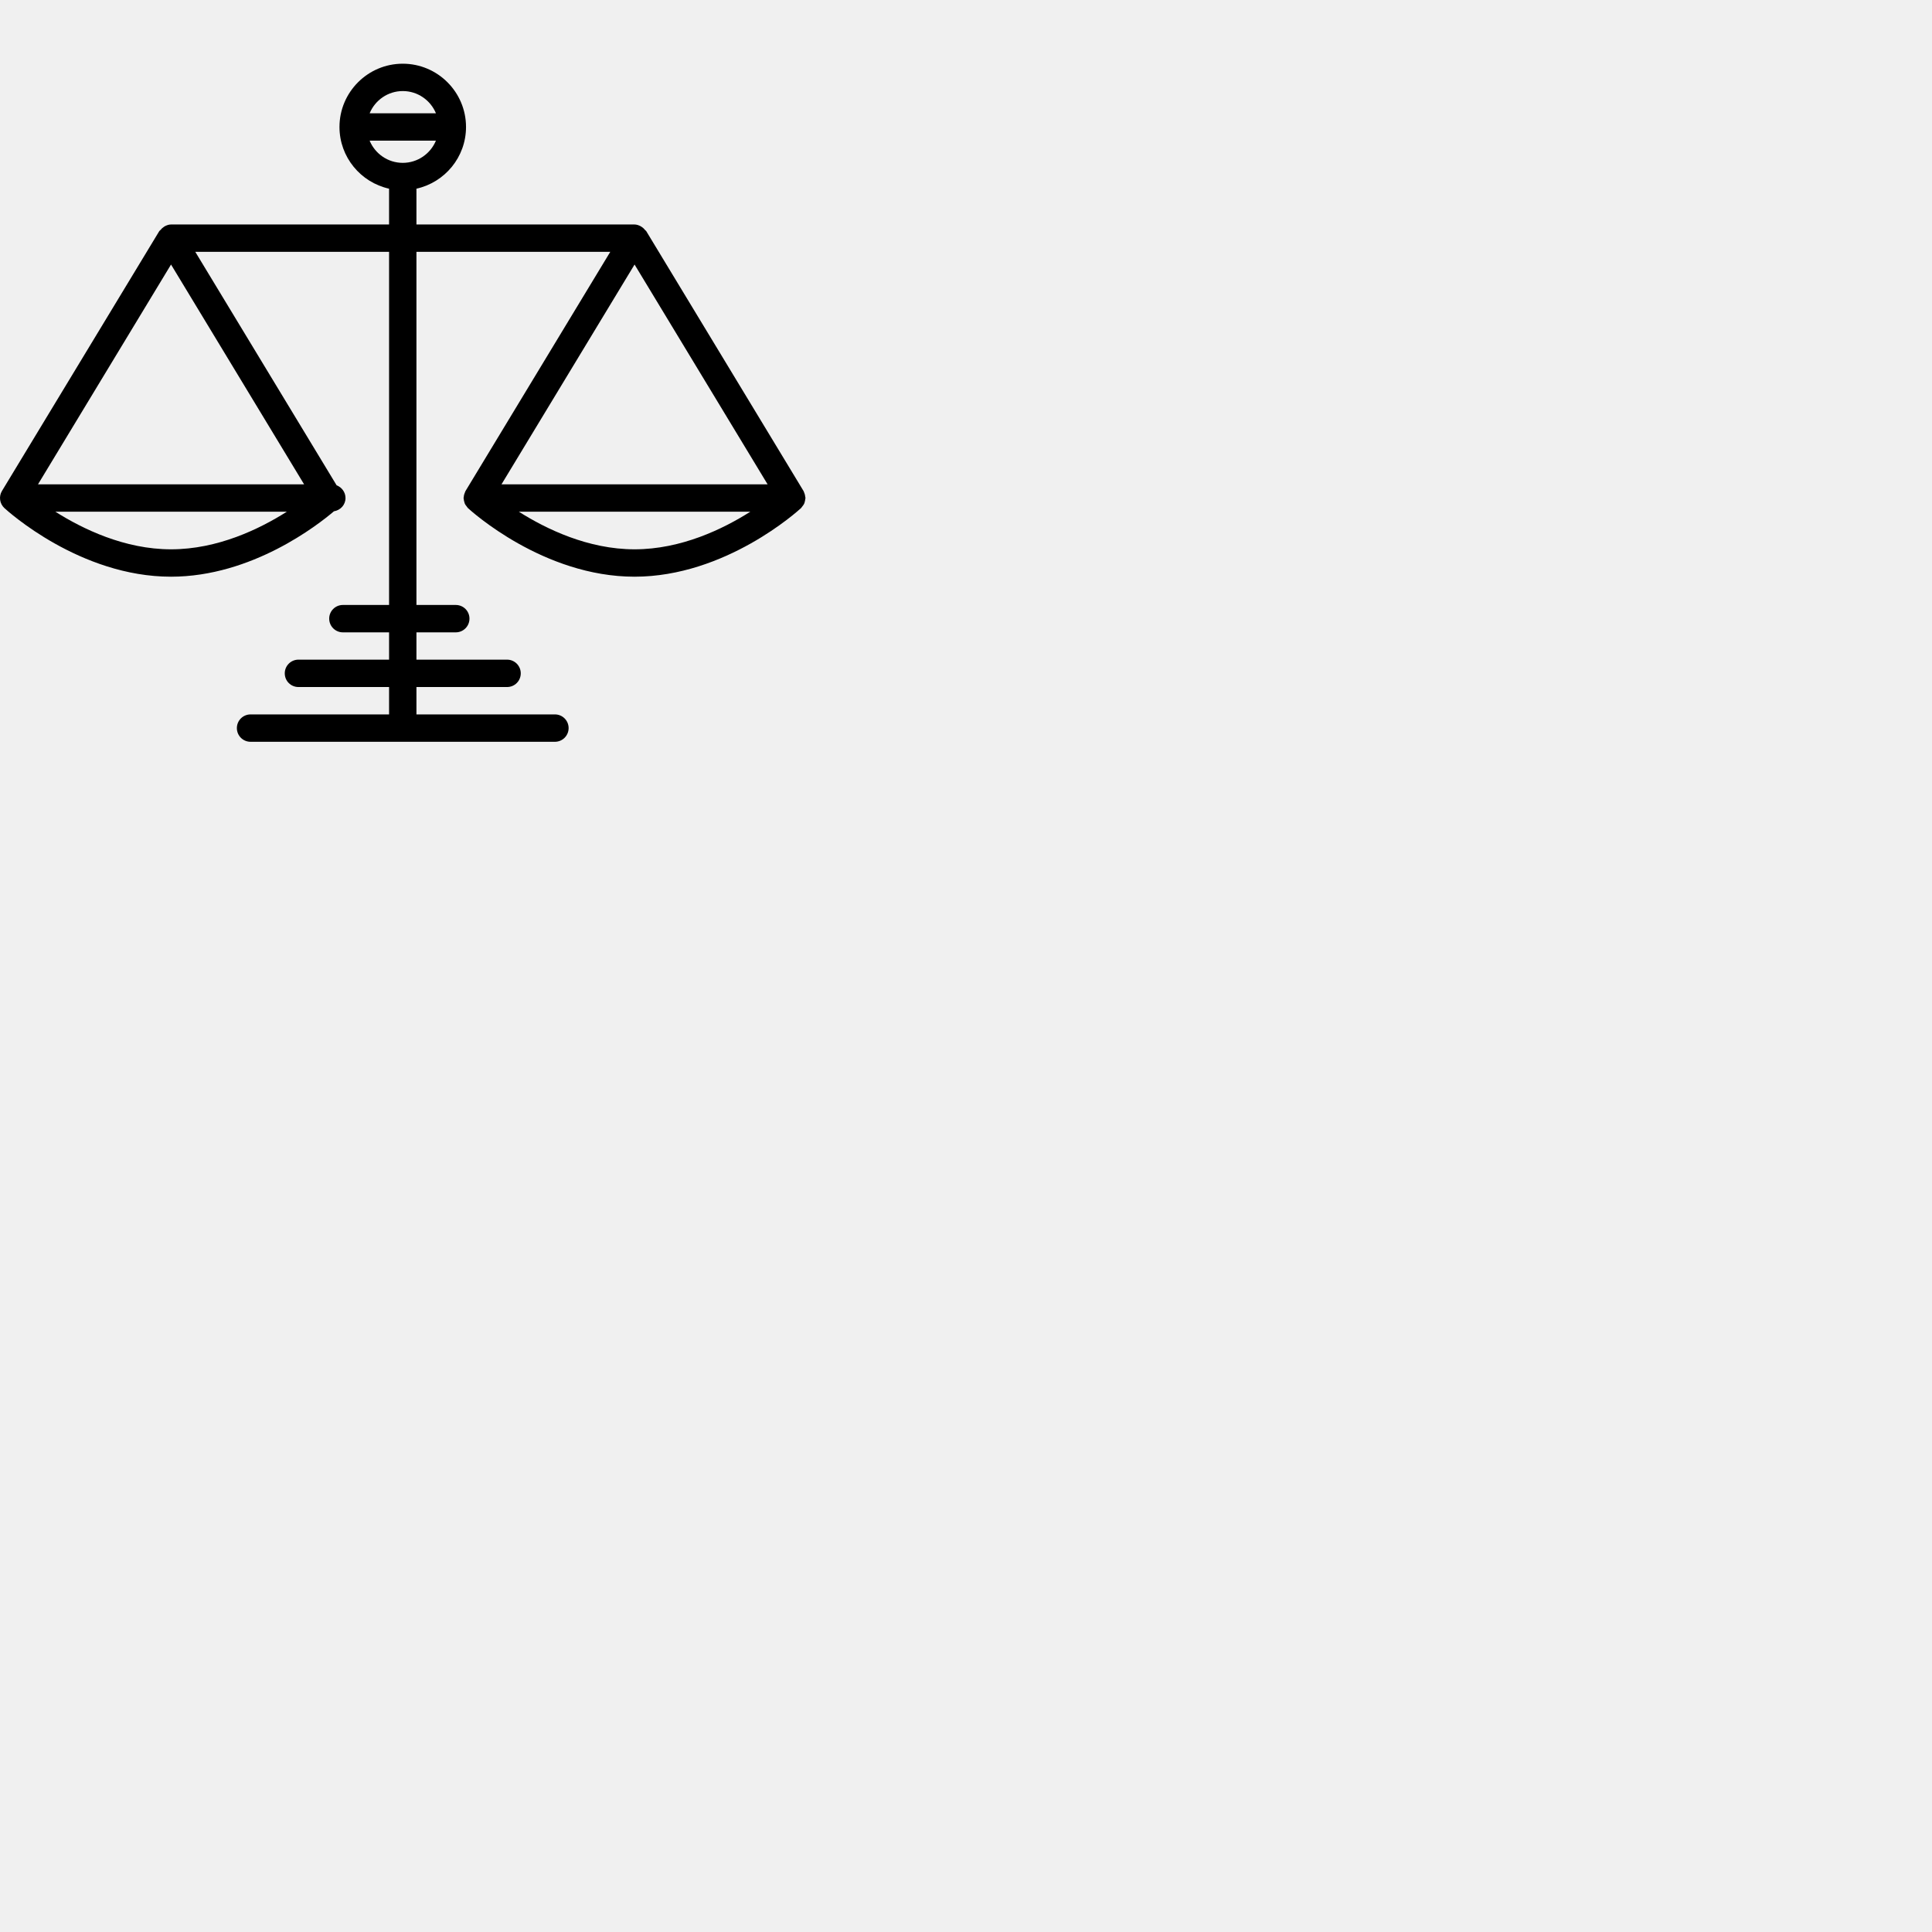
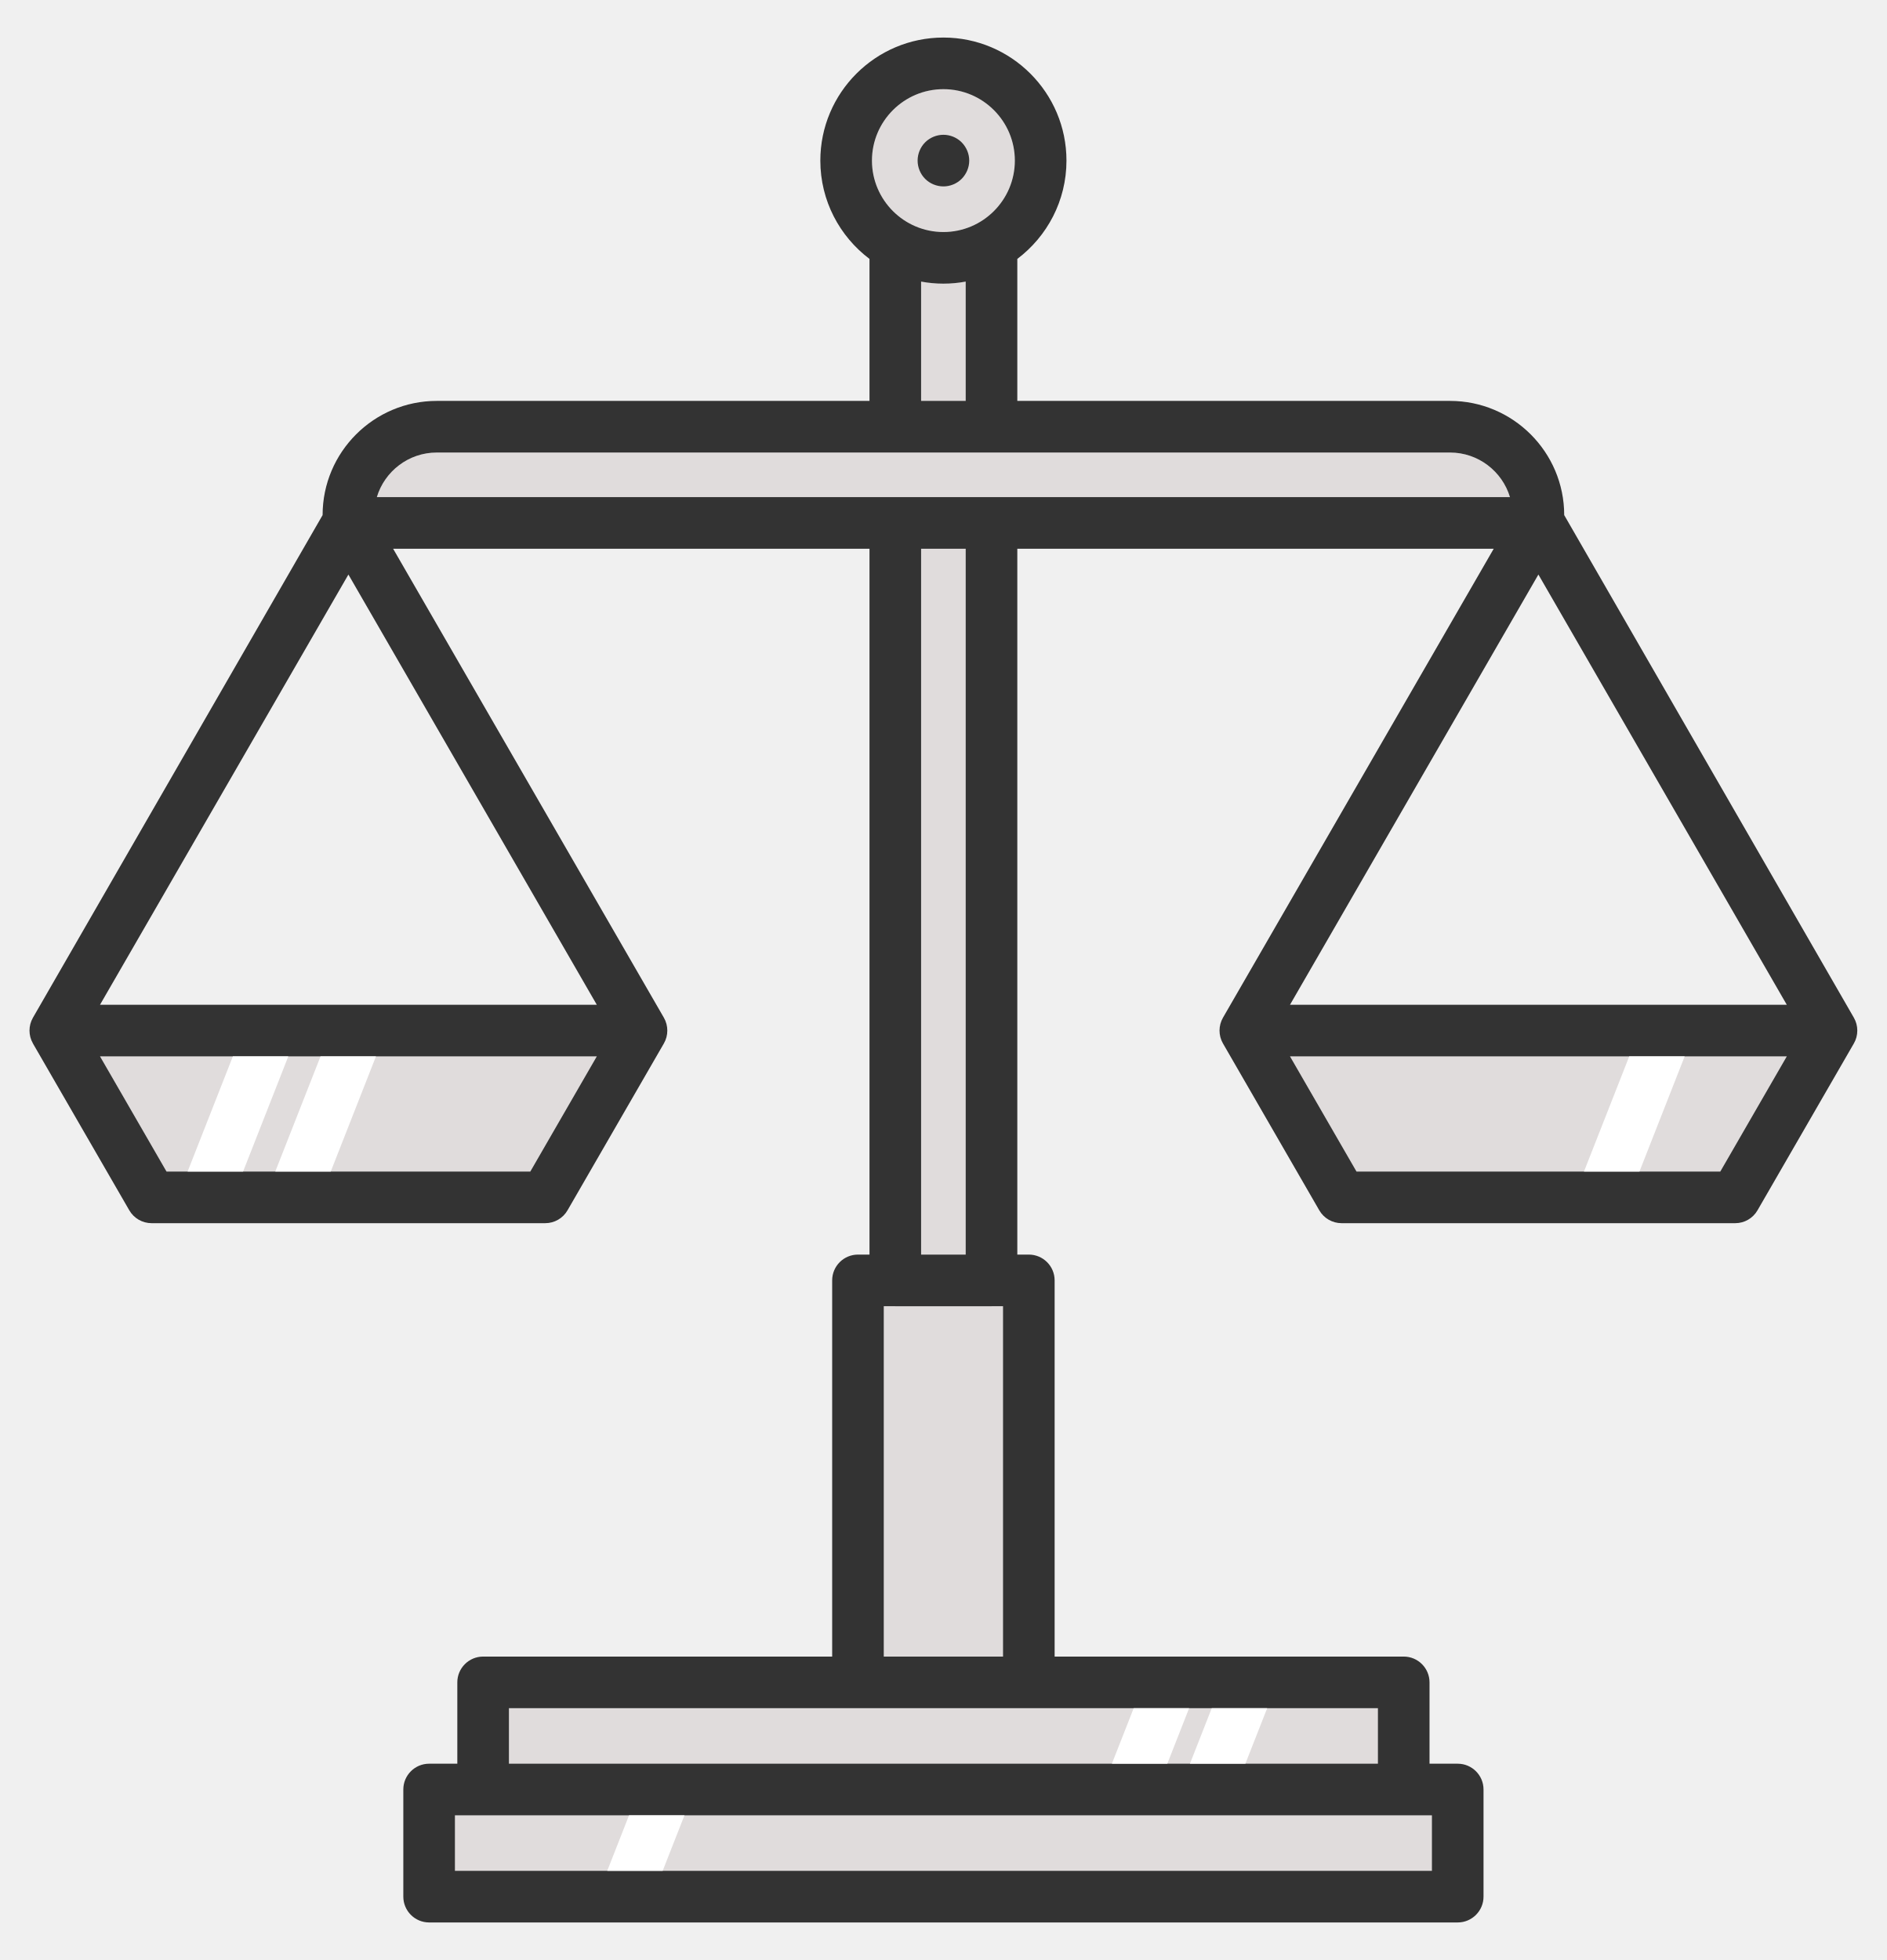
- <svg xmlns="http://www.w3.org/2000/svg" version="1.1" id="Capa_1" x="0px" y="0px" width="120px" height="120px" viewBox="0 0 475.21 475.21" style="enable-background:new 0 0 198.127 198.128;" xml:space="preserve">
+ <svg xmlns="http://www.w3.org/2000/svg" version="1.1" id="Capa_1" x="0px" y="0px" width="47.256px" height="49.087px" viewBox="0 0 475.21 475.21" style="enable-background:new 0 0 475.21 475.21;" xml:space="preserve">
  <g>
-     <path d="M197.927,123.484c0.079-0.262,0.134-0.518,0.146-0.786c0.007-0.066,0.055-0.127,0.055-0.2c0-0.098-0.055-0.171-0.066-0.269   c-0.019-0.256-0.067-0.505-0.141-0.742c-0.048-0.171-0.121-0.335-0.183-0.487c-0.036-0.085-0.048-0.158-0.097-0.231l-38.697-63.933   c-0.072-0.113-0.194-0.149-0.268-0.25c-0.25-0.326-0.542-0.594-0.896-0.81c-0.042-0.024-0.079-0.064-0.128-0.088   c-0.493-0.274-1.028-0.475-1.638-0.475h-53.584v-8.802c6.966-1.546,12.196-7.751,12.196-15.177c0-8.58-6.984-15.563-15.561-15.563   c-8.58,0-15.564,6.984-15.564,15.563c0,7.42,5.23,13.631,12.197,15.177v8.802H42.099c-0.597,0-1.132,0.201-1.625,0.475   c-0.049,0.024-0.094,0.07-0.143,0.101c-0.338,0.216-0.624,0.472-0.868,0.792c-0.079,0.101-0.21,0.137-0.28,0.256L0.486,120.757   c-0.828,1.369-0.578,3.129,0.6,4.219c0.746,0.676,18.542,16.873,40.971,16.873c19.936,0,36.185-12.774,40.082-16.087   c1.602-0.262,2.844-1.583,2.844-3.258c0-1.431-0.911-2.649-2.183-3.13L48.03,61.941H95.7v86.861H84.34   c-1.86,0-3.367,1.498-3.367,3.361s1.501,3.374,3.367,3.374H95.7v6.716H73.407c-1.857,0-3.364,1.504-3.364,3.367   c0,1.876,1.501,3.367,3.364,3.367H95.7v6.735H61.63c-1.857,0-3.367,1.504-3.367,3.367s1.501,3.367,3.367,3.367h74.863   c1.857,0,3.367-1.504,3.367-3.367s-1.504-3.367-3.367-3.367h-34.062v-6.735h22.292c1.857,0,3.367-1.491,3.367-3.367   c0-1.863-1.504-3.367-3.367-3.367h-22.292v-6.716h9.675c1.87,0,3.368-1.511,3.368-3.374s-1.498-3.361-3.368-3.361h-9.675V61.941   h47.678l-35.604,58.827c-0.055,0.079-0.066,0.152-0.104,0.243c-0.073,0.146-0.128,0.305-0.183,0.476   c-0.085,0.256-0.134,0.493-0.146,0.748c-0.012,0.104-0.055,0.178-0.055,0.269c0,0.079,0.037,0.134,0.043,0.201   c0.019,0.273,0.073,0.529,0.152,0.785c0.049,0.14,0.079,0.286,0.128,0.42c0.109,0.231,0.273,0.451,0.45,0.658   c0.086,0.109,0.146,0.237,0.262,0.341c0.019,0.012,0.024,0.036,0.043,0.066c0.743,0.676,18.541,16.873,40.974,16.873   c22.427,0,40.219-16.197,40.962-16.873c0.013-0.018,0.024-0.042,0.049-0.066c0.109-0.104,0.164-0.231,0.262-0.341   c0.164-0.207,0.341-0.427,0.444-0.658C197.86,123.776,197.89,123.63,197.927,123.484z M99.073,22.398   c3.669,0,6.829,2.262,8.156,5.468H90.922C92.244,24.66,95.401,22.398,99.073,22.398z M90.916,34.595h16.307   c-1.328,3.203-4.488,5.462-8.156,5.462C95.395,40.057,92.244,37.798,90.916,34.595z M42.069,65.065l32.729,54.065H9.346   L42.069,65.065z M13.611,125.858H70.56c-6.704,4.251-17.004,9.256-28.491,9.256C30.633,135.114,20.333,130.109,13.611,125.858z    M188.805,119.13h-65.452l32.729-54.065L188.805,119.13z M127.61,125.858h56.951c-6.691,4.251-17.001,9.256-28.479,9.256   C144.641,135.114,134.326,130.109,127.61,125.858z" />
+     <g id="XMLID_22_">
+       <g>
+         <path style="fill:#E0DCDC;" d="M237.61,13.25c9.92,0,17.99,8.07,17.99,17.99s-8.07,17.99-17.99,17.99s-18-8.07-18-17.99     S227.69,13.25,237.61,13.25z" />
+         <path style="fill:#E0DCDC;" d="M380.3,115.99H94.91c1.95-6.49,7.98-11.23,15.1-11.23H365.2     C372.32,104.76,378.35,109.5,380.3,115.99z" />
+         <path style="fill:#E0DCDC;" d="M243.22,61.71v30.05h-11.23V61.71c1.82,0.34,3.7,0.52,5.62,0.52     C239.52,62.23,241.4,62.05,243.22,61.71z" />
+         <rect x="231.99" y="128.99" style="fill:#E0DCDC;" width="11.23" height="177.77" />
+         <polygon style="fill:#E0DCDC;" points="360.64,447.98 360.64,461.96 114.58,461.96 114.58,447.98 121.68,447.98 353.54,447.98         " />
+         <polygon style="fill:#E0DCDC;" points="347.04,421 347.04,434.98 128.18,434.98 128.18,421 216.09,421 259.12,421    " />
+         <path style="fill:#E0DCDC;" d="M252.62,319.76V408h-30.03v-88.24h2.83c0.02,0,0.04,0.01,0.07,0.01h24.23     c0.02,0,0.04-0.01,0.07-0.01H252.62z" />
+         <polygon style="fill:#E0DCDC;" points="450.02,256.84 433.27,285.85 341.65,285.85 324.9,256.84    " />
+         <polygon style="fill:#E0DCDC;" points="150.31,256.84 133.56,285.85 41.94,285.85 25.19,256.84    " />
+         <path style="fill:#333333;" d="M466.91,247.09c0.58,1.01,0.87,2.13,0.87,3.25c0,1.13-0.29,2.25-0.87,3.25l-24.26,42.01     c-1.16,2.02-3.3,3.25-5.62,3.25H337.9c-2.32,0-4.47-1.23-5.63-3.25l-24.25-42.01c-0.58-1-0.87-2.12-0.87-3.25     c0-1.12,0.29-2.24,0.87-3.25l68.19-118.1H256.22v177.77h2.9c3.59,0,6.5,2.91,6.5,6.5V408h87.92c3.59,0,6.5,2.91,6.5,6.5v20.48     h7.1c3.59,0,6.5,2.91,6.5,6.5v26.98c0,3.58-2.91,6.5-6.5,6.5H108.08c-3.59,0-6.5-2.92-6.5-6.5v-26.98c0-3.59,2.91-6.5,6.5-6.5     h7.1V414.5c0-3.59,2.91-6.5,6.5-6.5h87.91v-94.74c0-3.59,2.91-6.5,6.5-6.5h2.9V128.99H99.01l68.19,118.1     c0.58,1.01,0.87,2.13,0.87,3.25c0,1.13-0.29,2.25-0.87,3.25l-24.26,42.01c-1.16,2.02-3.3,3.25-5.63,3.25H38.19     c-2.32,0-4.47-1.23-5.63-3.25l-24.26-42v-0.01c-1.16-2.01-1.16-4.48,0-6.5l72.95-126.57c0-15.86,12.9-28.76,28.76-28.76h108.98     V56c-7.51-5.66-12.38-14.65-12.38-24.76c0-17.09,13.91-30.99,31-30.99s30.99,13.9,30.99,30.99c0,10.11-4.87,19.1-12.38,24.76     v35.76H365.2c15.86,0,28.76,12.9,28.76,28.76L466.91,247.09z M450.02,243.84l-62.56-108.35L324.9,243.84H450.02z M433.27,285.85     l16.75-29.01H324.9l16.75,29.01H433.27z M94.91,115.99H380.3c-1.95-6.49-7.98-11.23-15.1-11.23H110.01     C102.89,104.76,96.86,109.5,94.91,115.99z M360.64,461.96v-13.98h-7.1H121.68h-7.1v13.98H360.64z M347.04,434.98V421h-87.92     h-43.03h-87.91v13.98H347.04z M252.62,408v-88.24h-2.83c-0.03,0-0.05,0.01-0.07,0.01h-24.23c-0.03,0-0.05-0.01-0.07-0.01h-2.83     V408H252.62z M255.6,31.24c0-9.92-8.07-17.99-17.99-17.99s-18,8.07-18,17.99s8.08,17.99,18,17.99S255.6,41.16,255.6,31.24z      M243.22,306.76V128.99h-11.23v177.77H243.22z M243.22,91.76V61.71c-1.82,0.34-3.7,0.52-5.61,0.52c-1.92,0-3.8-0.18-5.62-0.52     v30.05H243.22z M150.31,243.84L87.75,135.49L25.19,243.84H150.31z M133.56,285.85l16.75-29.01H25.19l16.75,29.01H133.56z" />
+       </g>
+       <g>
+ 		</g>
+     </g>
+     <path style="fill:#333333;" d="M237.61,37.74c1.71,0,3.38-0.69,4.59-1.9c1.21-1.22,1.91-2.89,1.91-4.6s-0.7-3.38-1.91-4.6   c-1.21-1.21-2.88-1.9-4.59-1.9s-3.39,0.69-4.6,1.9c-1.21,1.21-1.9,2.89-1.9,4.6s0.69,3.39,1.9,4.6S235.9,37.74,237.61,37.74z" />
+     <g>
+       <polygon style="fill:#FFFFFF;" points="72.61,256.84 61.22,285.85 47.25,285.85 58.65,256.84   " />
+       <polygon style="fill:#FFFFFF;" points="94.69,256.84 83.3,285.85 69.33,285.85 80.73,256.84   " />
+       <polygon style="fill:#FFFFFF;" points="424.3,256.84 412.91,285.85 398.94,285.85 410.34,256.84   " />
+       <polygon style="fill:#FFFFFF;" points="299.49,421 294,434.98 280.04,434.98 285.53,421   " />
+       <polygon style="fill:#FFFFFF;" points="319.15,421 313.66,434.98 299.7,434.98 305.19,421   " />
+       <polygon style="fill:#FFFFFF;" points="172.39,447.98 166.9,461.96 152.94,461.96 158.43,447.98   " />
+     </g>
  </g>
  <g>
</g>
  <g>
</g>
  <g>
</g>
  <g>
</g>
  <g>
</g>
  <g>
</g>
  <g>
</g>
  <g>
</g>
  <g>
</g>
  <g>
</g>
  <g>
</g>
  <g>
</g>
  <g>
</g>
  <g>
</g>
  <g>
</g>
</svg>
